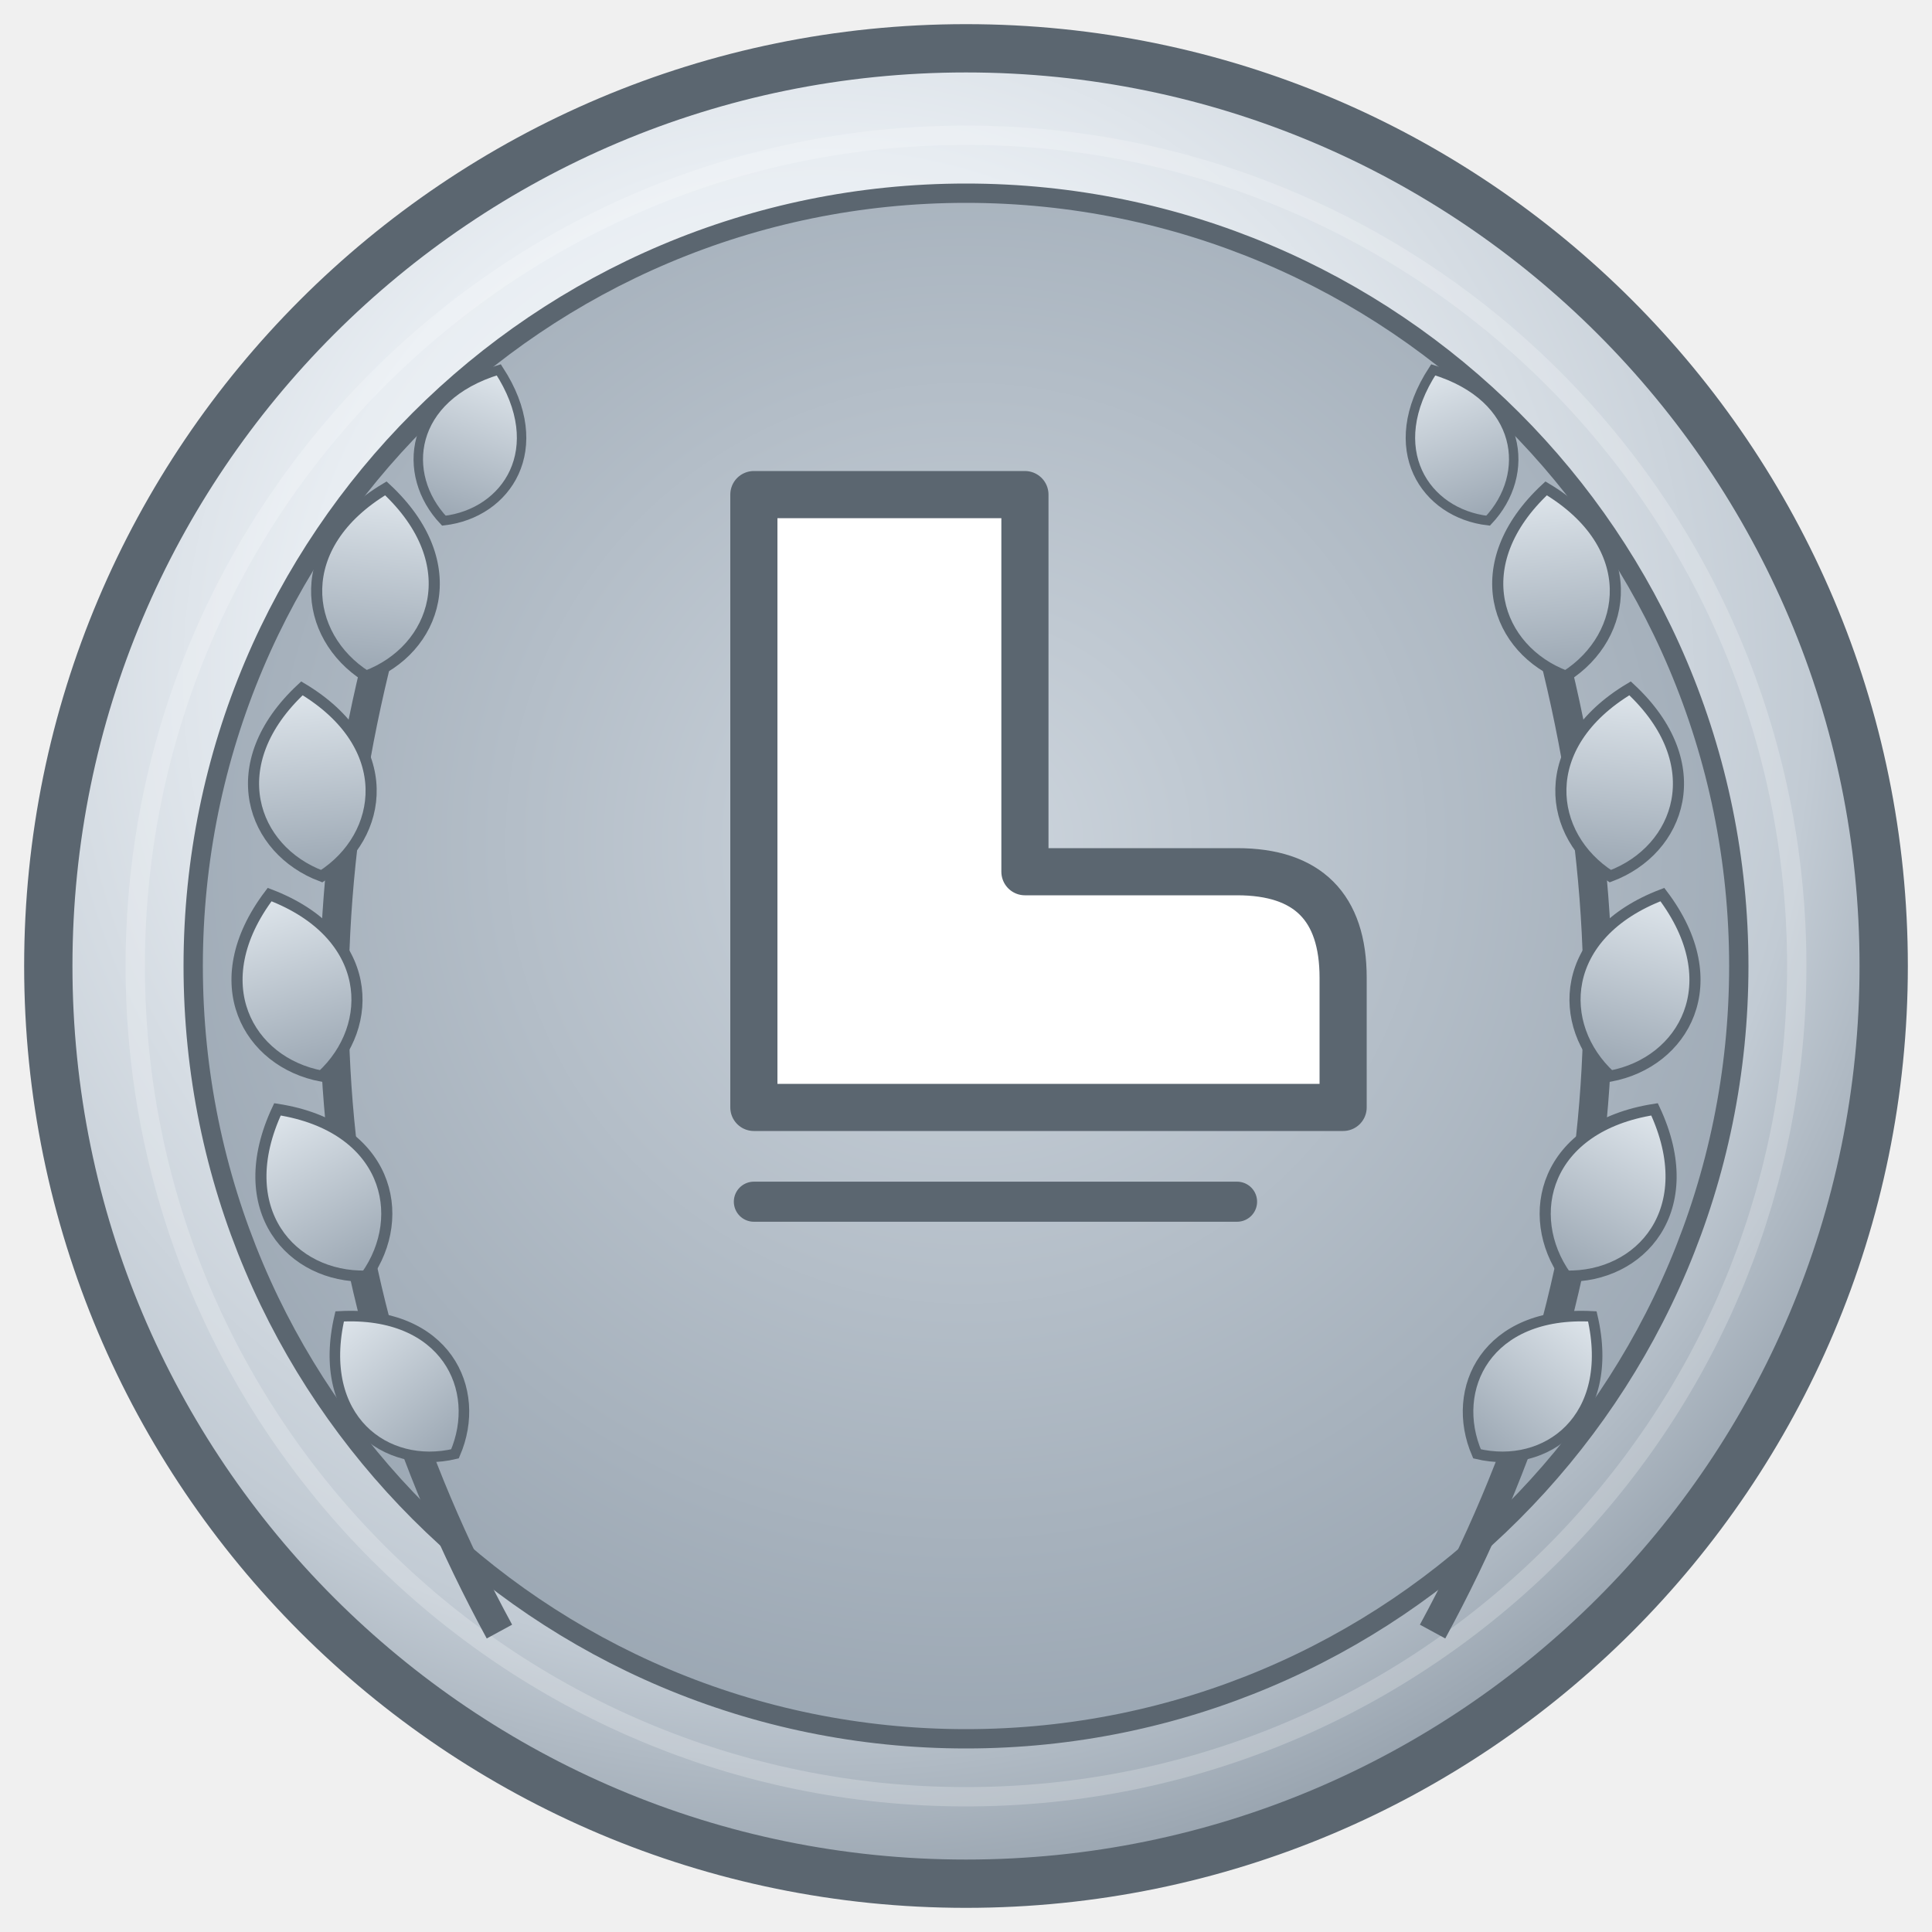
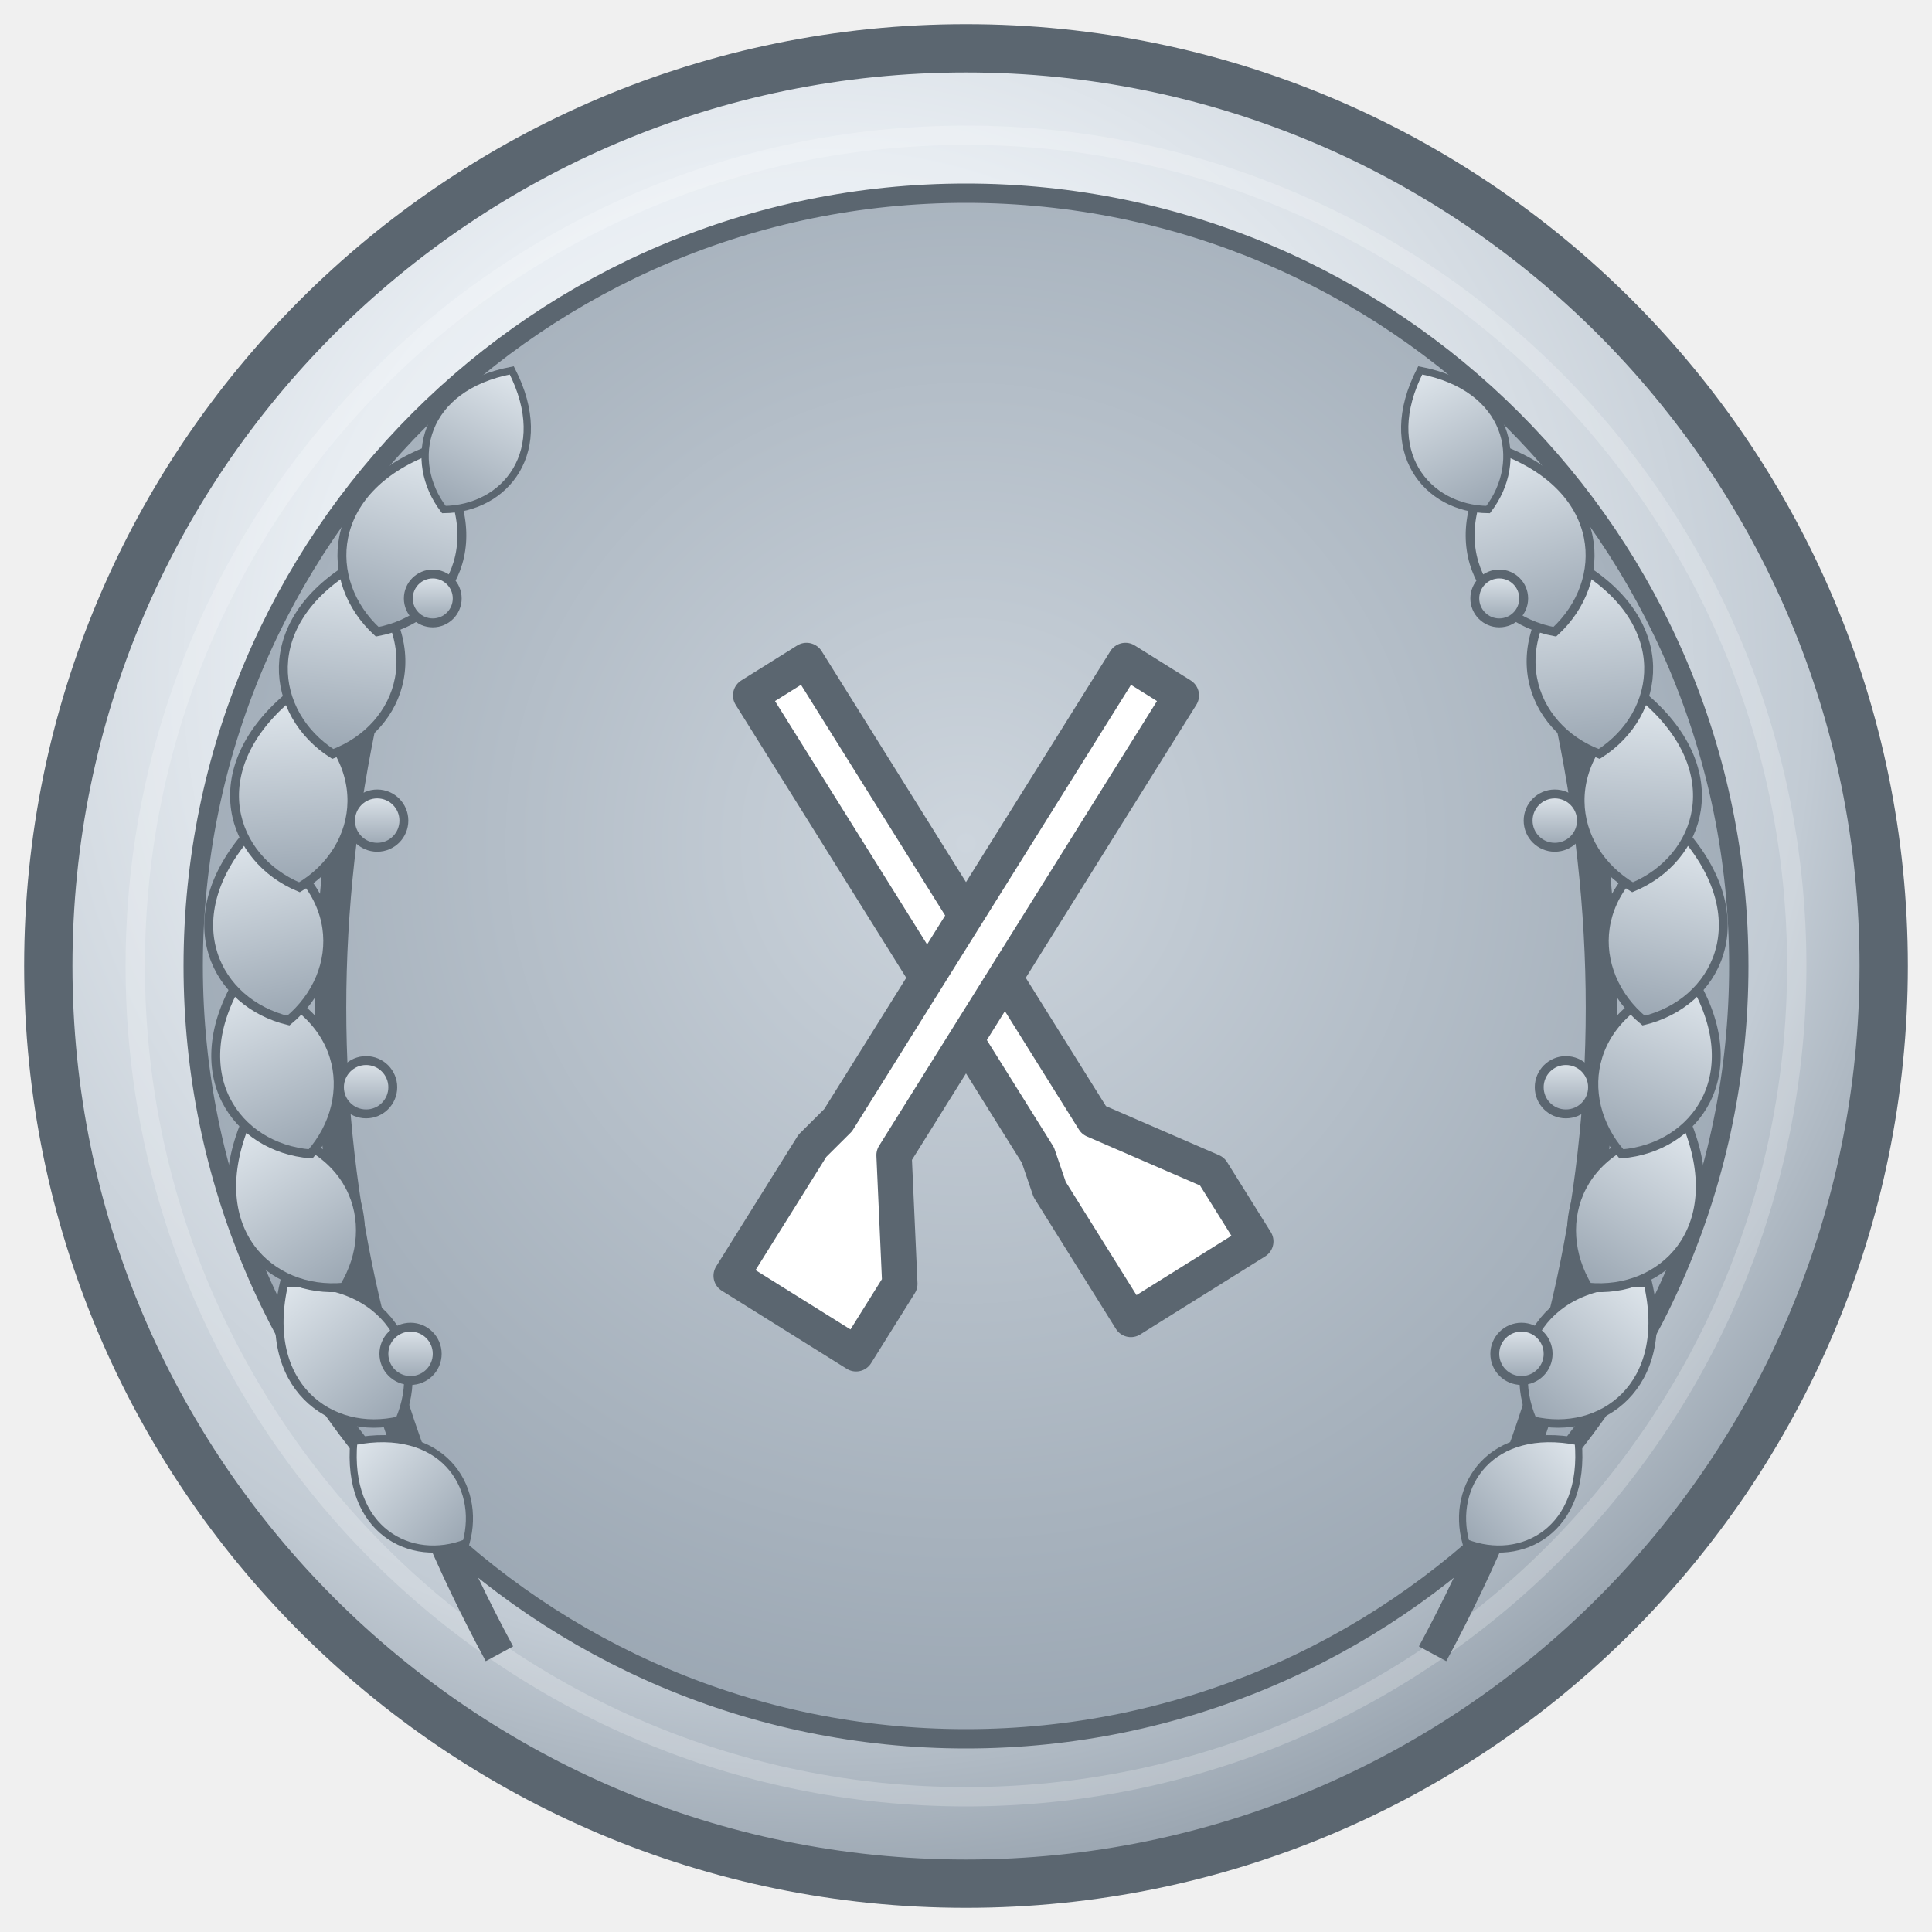
<svg xmlns="http://www.w3.org/2000/svg" viewBox="0 0 200 200" width="200" height="200" role="img" aria-label="Досягнення: 10 Deployments (рівень: срібло)">
  <defs>
    <radialGradient id="metal" cx="42%" cy="34%" r="72%">
      <stop offset="0%" stop-color="#ffffff" />
      <stop offset="40%" stop-color="#e8edf2" />
      <stop offset="76%" stop-color="#c2cbd4" />
      <stop offset="100%" stop-color="#8b97a3" />
    </radialGradient>
    <radialGradient id="field" cx="50%" cy="42%" r="60%">
      <stop offset="0%" stop-color="#cdd5dd" />
      <stop offset="100%" stop-color="#9aa6b2" />
    </radialGradient>
    <linearGradient id="leaf" x1="0" y1="0" x2="0" y2="1">
      <stop offset="0%" stop-color="#dfe6ec" />
      <stop offset="100%" stop-color="#9aa6b2" />
    </linearGradient>
    <path id="lf" d="M0,0 C 6,-3 8,-11 0,-17 C -8,-11 -6,-3 0,0 Z" />
  </defs>
  <circle cx="100" cy="100" r="95" fill="url(#metal)" />
  <circle cx="100" cy="100" r="95" fill="none" stroke="#5b6670" stroke-width="5" />
  <circle cx="100" cy="100" r="86" fill="none" stroke="#ffffff" stroke-opacity="0.22" stroke-width="2" />
  <circle cx="100" cy="100" r="80" fill="url(#field)" stroke="#5b6670" stroke-width="2" />
  <g transform="translate(100 93) scale(1.15) translate(-100 -100)">
-     <g id="wreath-l" fill="url(#leaf)" stroke="#5b6670" stroke-width="1">
-       <path d="M58,166 Q 33,120 50,68" fill="none" stroke="#5b6670" stroke-width="2.6" />
-       <use href="#lf" transform="translate(54,150) rotate(-40) scale(0.95)" />
-       <use href="#lf" transform="translate(46,134) rotate(-28)" />
-       <use href="#lf" transform="translate(42,116) rotate(-16)" />
-       <use href="#lf" transform="translate(42,98) rotate(-6)" />
-       <use href="#lf" transform="translate(46,80) rotate(6)" />
-       <use href="#lf" transform="translate(53,66) rotate(20) scale(0.85)" />
+     <g id="wreath-l" fill="url(#leaf)" stroke="#5b6670" stroke-width="0.8">
+       <path d="M58,168 Q 31,118 52,62" fill="none" stroke="#5b6670" stroke-width="2.8" />
+       <use href="#lf" transform="translate(55,158) rotate(-48) scale(0.8)" />
+       <use href="#lf" transform="translate(49,147) rotate(-40) scale(0.95)" />
+       <use href="#lf" transform="translate(44,135) rotate(-32)" />
+       <use href="#lf" transform="translate(41,123) rotate(-22)" />
+       <use href="#lf" transform="translate(39,111) rotate(-13)" />
+       <use href="#lf" transform="translate(40,99) rotate(-4)" />
+       <use href="#lf" transform="translate(43,87) rotate(6)" />
+       <use href="#lf" transform="translate(47,76) rotate(16)" />
+       <use href="#lf" transform="translate(53,65) rotate(26) scale(0.82)" />
+       <circle cx="50" cy="141" r="2.4" />
+       <circle cx="46" cy="117" r="2.4" />
+       <circle cx="47" cy="93" r="2.4" />
+       <circle cx="52" cy="73" r="2.2" />
    </g>
    <use href="#wreath-l" transform="matrix(-1 0 0 1 200 0)" />
  </g>
  <g transform="translate(100 100) scale(1.22) translate(-100 -100)">
-     <path d="M82,60 L105,60 L105,92 L123,92 Q132,92 132,101 L132,112 L82,112 Z" fill="#ffffff" stroke="#5b6670" stroke-width="4" stroke-linejoin="round" />
-     <path d="M82,120 H123" fill="none" stroke="#5b6670" stroke-width="3.4" stroke-linecap="round" />
+     <g fill="#ffffff" stroke="#5b6670" stroke-width="3" stroke-linejoin="round" stroke-linecap="round">
+       <path d="M-2.8,-30 L2.8,-30 L2.8,16 L9,25 L9,32 L-3.5,32 L-3.5,19 L-2.8,16 Z" transform="translate(100 101) rotate(-32)" />
+       <path d="M-2.8,-30 L2.8,-30 L2.8,16 L9,25 L9,32 L-3.5,32 L-3.5,19 L-2.8,16 Z" transform="translate(100 101) rotate(32)" />
+     </g>
  </g>
</svg>
